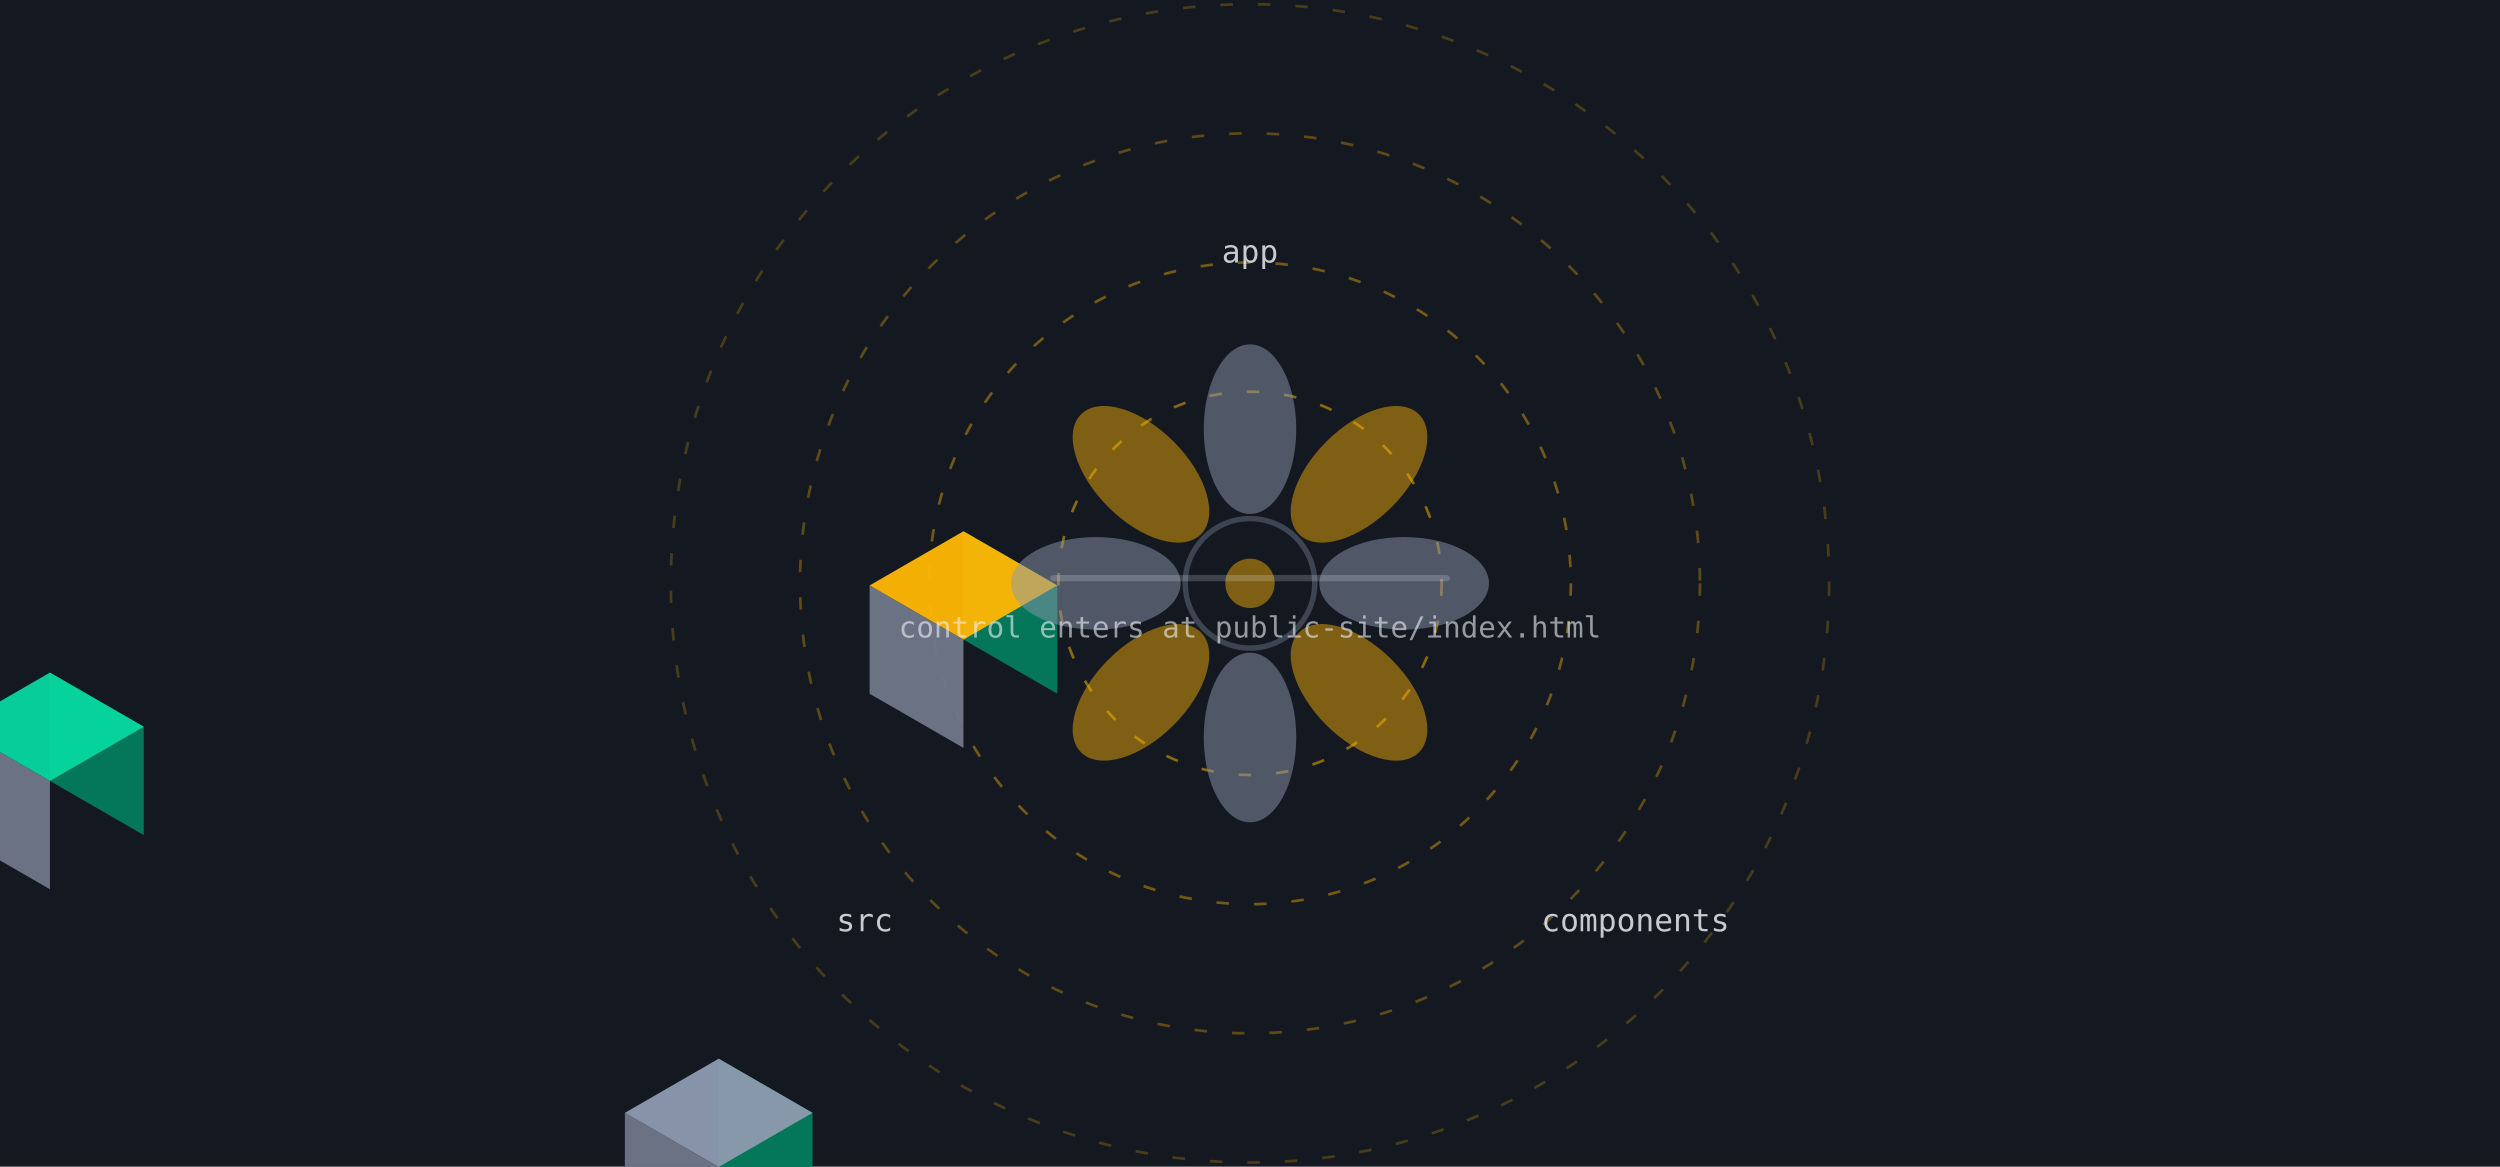
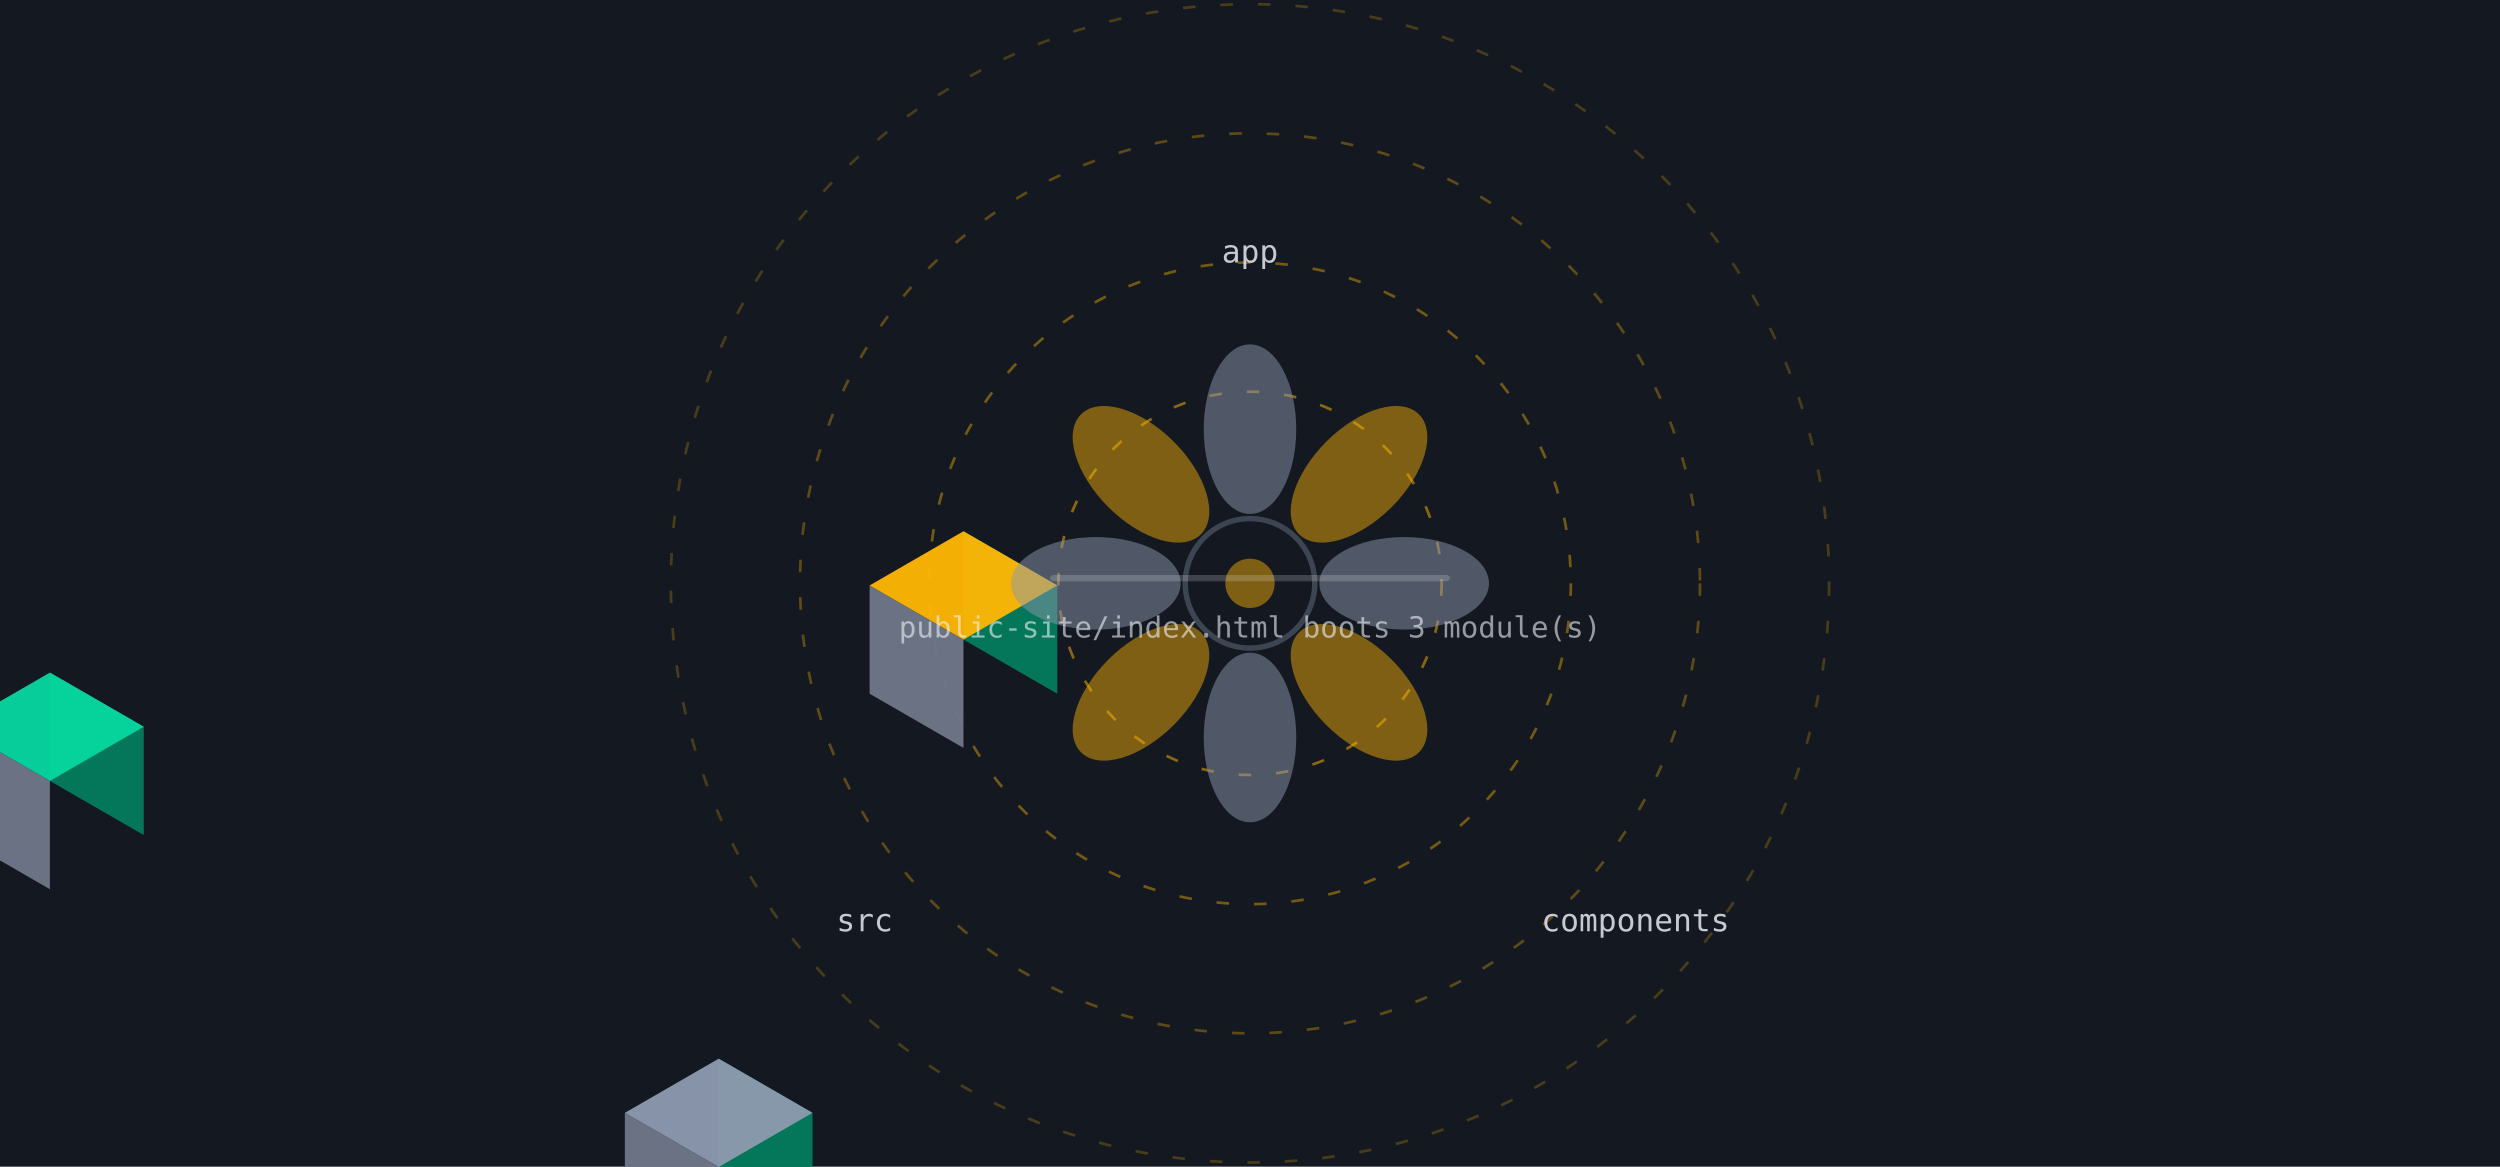
<svg xmlns="http://www.w3.org/2000/svg" viewBox="0 0 1200 560" width="1200" height="560" role="img" aria-label="fullofshit workflow">
  <rect width="1200" height="560" fill="#141821" />
  <defs>
    <linearGradient id="gk" x1="0" y1="0" x2="1" y2="1">
      <stop offset="0%" stop-color="#ffb703" />
      <stop offset="100%" stop-color="#8d99ae" />
    </linearGradient>
  </defs>
  <circle cx="600.00" cy="280.00" r="92.00" fill="none" stroke="rgba(255,183,3,0.500)" stroke-width="1.30" opacity="1.00" stroke-dasharray="6 12" />
  <circle cx="600.00" cy="280.00" r="154.00" fill="none" stroke="rgba(255,183,3,0.410)" stroke-width="1.30" opacity="1.00" stroke-dasharray="6 12" />
  <circle cx="600.00" cy="280.00" r="216.00" fill="none" stroke="rgba(255,183,3,0.320)" stroke-width="1.30" opacity="1.00" stroke-dasharray="6 12" />
  <circle cx="600.00" cy="280.00" r="278.00" fill="none" stroke="rgba(255,183,3,0.230)" stroke-width="1.30" opacity="1.00" stroke-dasharray="6 12" />
  <polygon points="462.46,307.00 507.49,333.00 507.49,281.00 462.46,255.00" fill="#037c5d" opacity="0.95" />
  <polygon points="417.42,333.00 462.46,359.00 462.46,307.00 417.42,281.00" fill="#6e7788" opacity="0.95" />
  <polygon points="462.46,255.00 507.49,281.00 462.46,307.00 417.42,281.00" fill="#ffb703" opacity="0.95" />
  <text x="600" y="126" font-family="ui-monospace,Menlo,monospace" font-size="15" fill="rgba(238,241,246,0.820)" text-anchor="middle">app</text>
  <polygon points="344.96,560.16 390.00,586.16 390.00,534.16 344.96,508.16" fill="#037c5d" opacity="0.95" />
  <polygon points="299.93,586.16 344.96,612.16 344.96,560.16 299.93,534.16" fill="#6e7788" opacity="0.95" />
  <polygon points="344.96,508.16 390.00,534.16 344.96,560.16 299.93,534.16" fill="#8d99ae" opacity="0.95" />
  <text x="785" y="447" font-family="ui-monospace,Menlo,monospace" font-size="15" fill="rgba(238,241,246,0.820)" text-anchor="middle">components</text>
  <polygon points="23.96,374.84 69.00,400.84 69.00,348.84 23.96,322.84" fill="#037c5d" opacity="0.95" />
  <polygon points="-21.07,400.84 23.96,426.84 23.96,374.84 -21.07,348.84" fill="#6e7788" opacity="0.95" />
  <polygon points="23.96,322.84 69.00,348.84 23.96,374.84 -21.07,348.84" fill="#06d6a0" opacity="0.95" />
  <text x="415" y="447" font-family="ui-monospace,Menlo,monospace" font-size="15" fill="rgba(238,241,246,0.820)" text-anchor="middle">src</text>
  <ellipse cx="600.00" cy="206.00" rx="22.20" ry="40.70" fill="rgba(141,153,174,0.500)" opacity="1.00" transform="rotate(0.0 600.00 206.00)" />
  <ellipse cx="652.33" cy="227.67" rx="22.20" ry="40.70" fill="rgba(255,183,3,0.450)" opacity="1.00" transform="rotate(45.0 652.33 227.67)" />
  <ellipse cx="674.00" cy="280.00" rx="22.20" ry="40.70" fill="rgba(141,153,174,0.500)" opacity="1.00" transform="rotate(90.0 674.00 280.00)" />
  <ellipse cx="652.33" cy="332.33" rx="22.20" ry="40.70" fill="rgba(255,183,3,0.450)" opacity="1.00" transform="rotate(135.0 652.33 332.33)" />
  <ellipse cx="600.00" cy="354.00" rx="22.20" ry="40.70" fill="rgba(141,153,174,0.500)" opacity="1.00" transform="rotate(180.0 600.00 354.00)" />
  <ellipse cx="547.67" cy="332.33" rx="22.20" ry="40.70" fill="rgba(255,183,3,0.450)" opacity="1.00" transform="rotate(225.0 547.67 332.33)" />
  <ellipse cx="526.00" cy="280.00" rx="22.20" ry="40.70" fill="rgba(141,153,174,0.500)" opacity="1.00" transform="rotate(270.0 526.00 280.00)" />
  <ellipse cx="547.67" cy="227.67" rx="22.20" ry="40.70" fill="rgba(255,183,3,0.450)" opacity="1.00" transform="rotate(315.0 547.67 227.67)" />
  <circle cx="600.00" cy="280.00" r="31.08" fill="none" stroke="rgba(141,153,174,0.500)" stroke-width="2.59" opacity="0.70" />
  <circle cx="600.00" cy="280.00" r="11.84" fill="rgba(255,183,3,0.450)" opacity="1.00" />
  <rect x="504.00" y="276.00" width="192.00" height="3.00" rx="2.00" fill="rgba(238,241,246,0.200)" opacity="1.00" />
-   <text x="600" y="306" font-family="ui-monospace,Menlo,monospace" font-size="14" fill="rgba(238,241,246,0.600)" text-anchor="middle">control enters at public-site/index.html</text>
+   <text x="600" y="306" font-family="ui-monospace,Menlo,monospace" font-size="14" fill="rgba(238,241,246,0.600)" text-anchor="middle">public-site/index.html boots 3 module(s)</text>
</svg>
